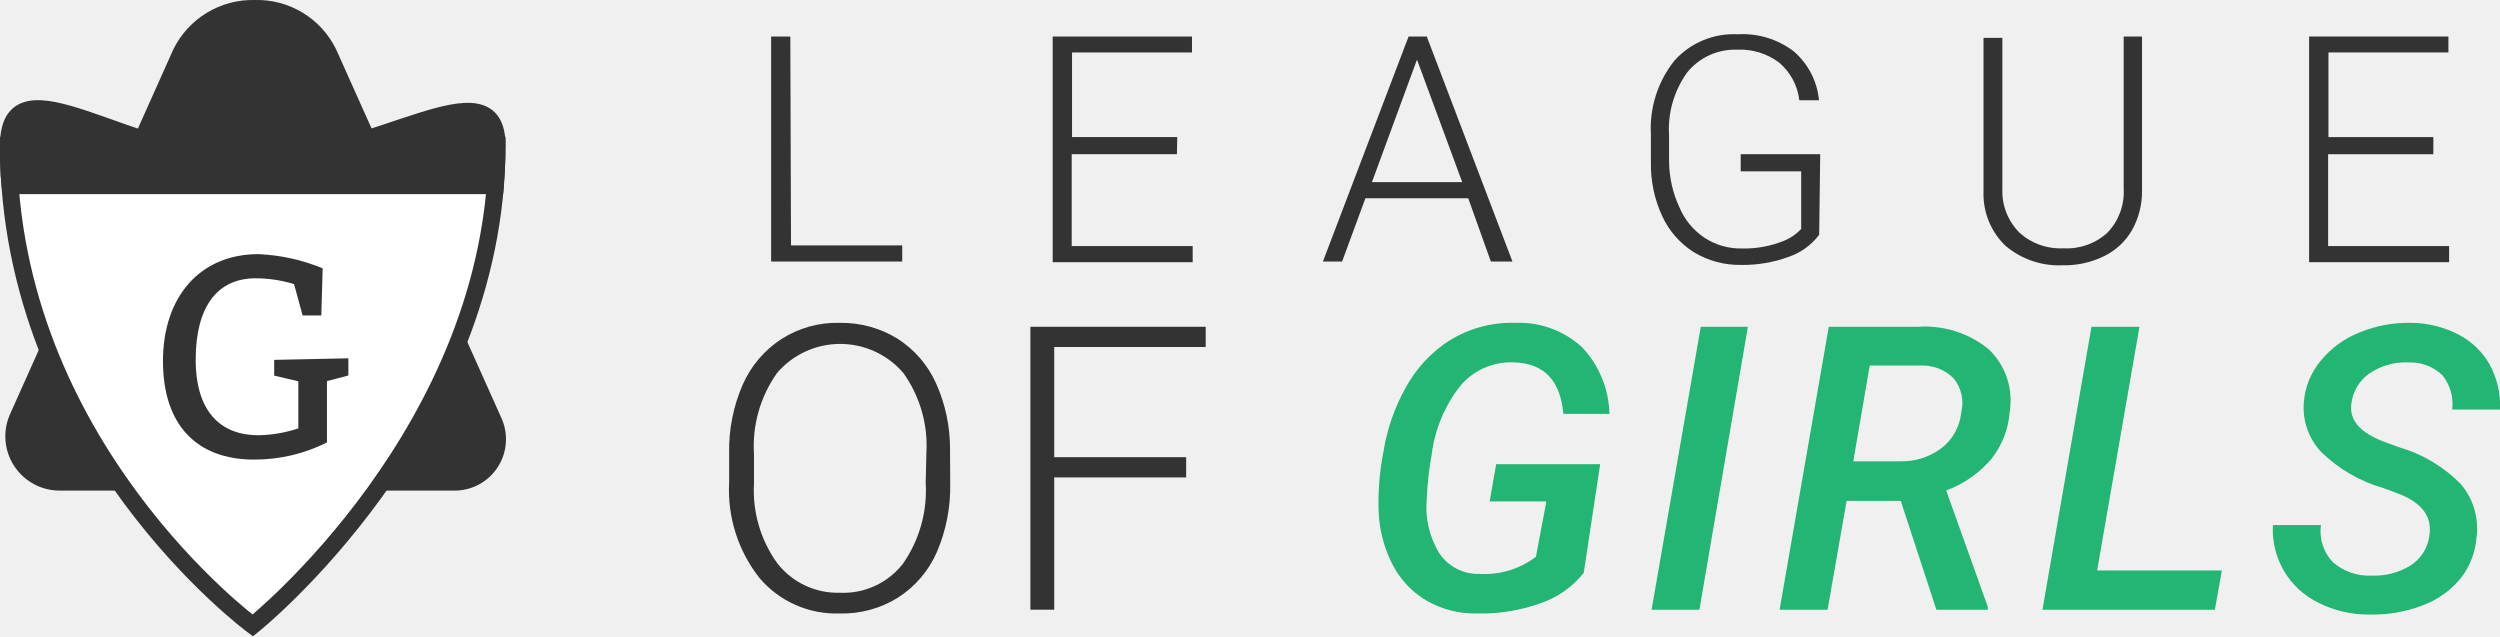
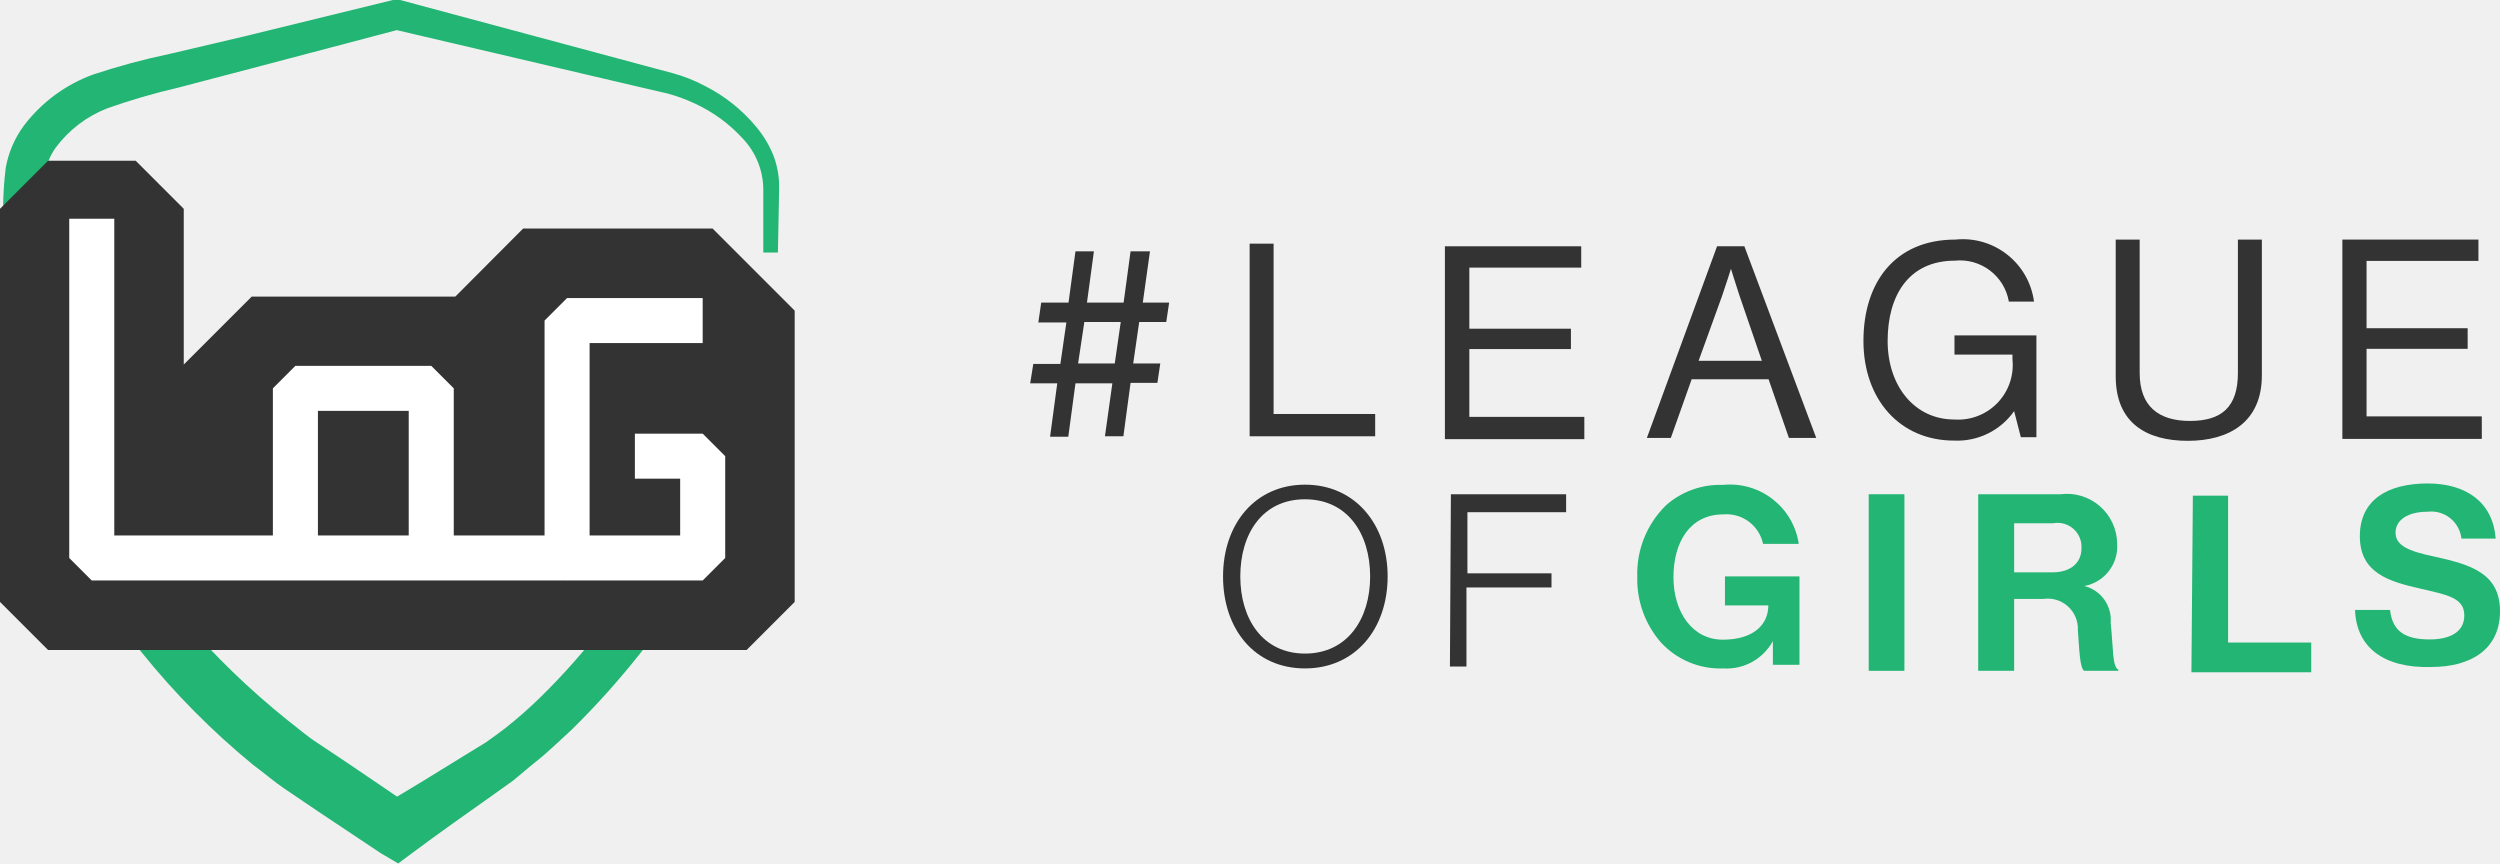
- <svg xmlns="http://www.w3.org/2000/svg" xmlns:xlink="http://www.w3.org/1999/xlink" viewBox="0 0 145.89 37.13">
+ <svg xmlns="http://www.w3.org/2000/svg" viewBox="0 0 104.35 36.04">
  <defs>
-     <style>.cls-1,.cls-4{fill:#333;}.cls-2{fill:#22b573;}.cls-3{fill:#fff;}.cls-3,.cls-4{stroke:#333;stroke-miterlimit:10;}</style>
-     <symbol id="LoG_Logo" data-name="LoG_Logo" viewBox="0 0 145.89 37.13">
-       <path class="cls-1" d="M46.16,14.32h6.49v.94H45V2.13h1.12Z" />
-       <path class="cls-1" d="M68.68,9H62.54v5.36H69.6v.94H61.43V2.13h8.13v.93h-7V8h6.14Z" />
-       <path class="cls-1" d="M85.68,11.57h-6l-1.36,3.69H77.2l5-13.13h1.06l5,13.13H87Zm-5.62-.94h5.27L82.69,3.48Z" />
-       <path class="cls-1" d="M106.16,13.7A3.75,3.75,0,0,1,104.35,15a7.76,7.76,0,0,1-2.76.46,5.16,5.16,0,0,1-2.74-.74A4.92,4.92,0,0,1,97,12.61a7.13,7.13,0,0,1-.66-3.1V7.85a6.33,6.33,0,0,1,1.38-4.32A4.64,4.64,0,0,1,101.41,2a4.91,4.91,0,0,1,3.27,1,4.3,4.3,0,0,1,1.47,2.85H105a3.37,3.37,0,0,0-1.18-2.2,3.76,3.76,0,0,0-2.44-.75,3.59,3.59,0,0,0-2.91,1.31,5.68,5.68,0,0,0-1.07,3.7V9.44A6.49,6.49,0,0,0,98,12.09a4,4,0,0,0,1.46,1.78,3.85,3.85,0,0,0,2.18.63,6.16,6.16,0,0,0,2.47-.45,2.78,2.78,0,0,0,1-.69V10h-3.53V9h4.64Z" />
-       <path class="cls-1" d="M125,2.13v9a4.6,4.6,0,0,1-.59,2.31,3.78,3.78,0,0,1-1.63,1.51,5.18,5.18,0,0,1-2.41.53,4.82,4.82,0,0,1-3.33-1.13,4.17,4.17,0,0,1-1.29-3.14v-9h1.1V11a3.43,3.43,0,0,0,1,2.58,3.54,3.54,0,0,0,2.57.91,3.5,3.5,0,0,0,2.57-.92,3.43,3.43,0,0,0,.94-2.56V2.13Z" />
-       <path class="cls-1" d="M142,9h-6.14v5.36h7.06v.94h-8.17V2.13h8.13v.93h-7V8H142Z" />
-       <path class="cls-1" d="M55.45,28.22a9.61,9.61,0,0,1-.78,4,6,6,0,0,1-2.26,2.65A6.14,6.14,0,0,1,49,35.8a5.87,5.87,0,0,1-4.67-2.06,8.28,8.28,0,0,1-1.78-5.59v-1.7a9.55,9.55,0,0,1,.79-4,6.1,6.1,0,0,1,2.27-2.67A6,6,0,0,1,49,18.84a6.24,6.24,0,0,1,3.37.92,6,6,0,0,1,2.25,2.6,9.28,9.28,0,0,1,.82,3.89Zm-1.39-1.79a7.27,7.27,0,0,0-1.35-4.67,4.85,4.85,0,0,0-7.36,0A7.37,7.37,0,0,0,44,26.5v1.72a7.25,7.25,0,0,0,1.36,4.65A4.46,4.46,0,0,0,49,34.59a4.41,4.41,0,0,0,3.69-1.69,7.48,7.48,0,0,0,1.33-4.73Z" />
-       <path class="cls-1" d="M69.22,27.86h-7.7v7.72H60.13V19.07H70.36v1.18H61.52v6.43h7.7Z" />
-       <path class="cls-2" d="M92.42,33.43a5.5,5.5,0,0,1-2.57,1.79,10.29,10.29,0,0,1-3.69.58,5.65,5.65,0,0,1-2.88-.73,5.19,5.19,0,0,1-2-2.09,7.41,7.41,0,0,1-.83-3.14,15.46,15.46,0,0,1,.28-3.47,11.33,11.33,0,0,1,1.3-3.75,7.68,7.68,0,0,1,2.27-2.56,6.86,6.86,0,0,1,4.15-1.22,5.42,5.42,0,0,1,3.88,1.43,5.86,5.86,0,0,1,1.59,3.88H91.23c-.17-1.94-1.11-2.93-2.83-3a3.87,3.87,0,0,0-3.17,1.35,8.14,8.14,0,0,0-1.69,4.07,18.2,18.2,0,0,0-.28,2.53A5.15,5.15,0,0,0,84,32.3a2.73,2.73,0,0,0,2.36,1.19,4.92,4.92,0,0,0,3.27-1l.61-3.23H86.93l.38-2.17h6.07Z" />
-       <path class="cls-2" d="M99.17,35.58H96.38l2.87-16.51H102Z" />
-       <path class="cls-2" d="M110.92,29.23h-3.16l-1.11,6.35h-2.8l2.87-16.51h5.2a5.89,5.89,0,0,1,4.12,1.3A4.1,4.1,0,0,1,117.28,24a5,5,0,0,1-1.07,2.78,6.29,6.29,0,0,1-2.64,1.84L116,35.41v.17h-3Zm-2.77-2.31,2.71,0a3.85,3.85,0,0,0,2.44-.77,3,3,0,0,0,1.15-2.08,2.28,2.28,0,0,0-.45-2,2.57,2.57,0,0,0-1.89-.74h-3Z" />
-       <path class="cls-2" d="M122.38,33.29h7.28l-.41,2.29H119.19l2.86-16.51h2.8Z" />
-       <path class="cls-2" d="M141.77,31.25c.17-1.09-.42-1.9-1.78-2.43l-.91-.34a8.57,8.57,0,0,1-3.64-2.12,3.78,3.78,0,0,1-1-2.85,4.25,4.25,0,0,1,1-2.47,5.52,5.52,0,0,1,2.28-1.65,7.47,7.47,0,0,1,3-.55,6.07,6.07,0,0,1,2.74.68,4.39,4.39,0,0,1,1.84,1.78,5,5,0,0,1,.59,2.6H143.1a2.66,2.66,0,0,0-.57-2,2.7,2.7,0,0,0-2-.75,3.72,3.72,0,0,0-2.24.63,2.49,2.49,0,0,0-1.07,1.74c-.15,1,.49,1.72,1.93,2.27l.85.31a8.24,8.24,0,0,1,3.63,2.18,4,4,0,0,1,.9,3,4.52,4.52,0,0,1-.91,2.44,5.2,5.2,0,0,1-2.23,1.6,8,8,0,0,1-3.14.54,6.37,6.37,0,0,1-2.94-.68,4.72,4.72,0,0,1-2.67-4.54h2.8a2.61,2.61,0,0,0,.69,2.16,3.18,3.18,0,0,0,2.25.79,4,4,0,0,0,2.27-.58A2.41,2.41,0,0,0,141.77,31.25Z" />
-       <path class="cls-1" d="M26.59,28.63H3.48A3.17,3.17,0,0,1,.59,24.16L10.12,2.87A5.16,5.16,0,0,1,14.87,0h0a5.13,5.13,0,0,1,4.74,2.87l9.68,21.59A3,3,0,0,1,26.59,28.63Z" />
-       <path class="cls-3" d="M14.75,36.5S.5,26,.5,8.48H29C29,25.11,14.75,36.5,14.75,36.5Z" />
-       <path class="cls-1" d="M19.08,25.82a9.41,9.41,0,0,1-4.25,1c-3.33,0-5.32-2-5.32-5.75s2.16-6.24,5.57-6.24a11,11,0,0,1,3.75.83l-.08,2.75H17.66l-.5-1.83a7.64,7.64,0,0,0-2.24-.34c-2.25,0-3.5,1.67-3.5,4.75s1.5,4.41,3.66,4.41A7.86,7.86,0,0,0,17.41,25V22.25L16,21.92V21l4.33-.09v1l-1.25.33Z" />
-       <path class="cls-4" d="M.5,8.48c0,.79,0,1.57.09,2.35H28.9c.06-.78.1-1.56.1-2.35,0-4.92-7.12.88-14.25.9S.5,3.19.5,8.48Z" />
-     </symbol>
+     <style>.cls-1,.cls-3{fill:#333;}.cls-2{fill:#22b573;}.cls-3{stroke:#333;stroke-miterlimit:10;stroke-width:2px;}.cls-4{fill:none;stroke:#fff;stroke-linejoin:bevel;stroke-width:1.88px;}</style>
  </defs>
  <g id="Layer_2" data-name="Layer 2">
-     <g id="Chat">
-       <use id="LoG_Logo-3" data-name="LoG_Logo" width="145.89" height="37.13" xlink:href="#LoG_Logo" />
+     <g id="LoG_Logo">
+       <path class="cls-1" d="M52.16,10.17h1v7.11H57.4v.93H52.16Z" />
+       <path class="cls-2" d="M29.13,23.81a34.38,34.38,0,0,1-5.26,6.64c-.53.48-1.05,1-1.6,1.42l-.85.71-.84.6c-1.13.8-2.27,1.6-3.38,2.43l-.58.43-.73-.43h0l-2.67-1.78-1.33-.9c-.45-.3-.88-.68-1.32-1a32.21,32.21,0,0,1-4.65-4.69A26.18,26.18,0,0,1,.42,15.28,28.87,28.87,0,0,1,.13,8.74,14.28,14.28,0,0,1,.24,7,4.19,4.19,0,0,1,1,5.24,6.36,6.36,0,0,1,3.89,3.11a28.9,28.9,0,0,1,3.19-.86l3.11-.73L16.4,0l.16,0,.14,0L26.83,2.72l1.27.34a6.54,6.54,0,0,1,1.29.51,6.7,6.7,0,0,1,2.17,1.72,4.39,4.39,0,0,1,.73,1.22,3.66,3.66,0,0,1,.23,1.41l-.05,2.62h-.61l0-2.62A3.1,3.1,0,0,0,31,5.78,6.24,6.24,0,0,0,29,4.32a6.89,6.89,0,0,0-1.15-.42L26.6,3.61,16.4,1.22h.3L10.52,2.85l-3.09.81a27.41,27.41,0,0,0-2.95.86A4.89,4.89,0,0,0,2.32,6.17,2.71,2.71,0,0,0,1.86,7.3c-.05.35,0,.94,0,1.46A26.91,26.91,0,0,0,2.22,15,24,24,0,0,0,7.61,25.81,33,33,0,0,0,12,30.06c.41.31.77.64,1.22.93l1.32.88,2.62,1.78H15.9c1.18-.69,2.35-1.41,3.51-2.13l.88-.54c.26-.19.51-.36.78-.57a18.61,18.61,0,0,0,1.49-1.31,27.79,27.79,0,0,0,2.65-3c.82-1.06,1.58-2.18,2.31-3.33Z" />
+       <path class="cls-1" d="M43.46,12.63H44.6l.29-2.14h.77l-.29,2.14H46.9l.29-2.14H48l-.3,2.14H48.8l-.12.81H47.55l-.25,1.73h1.13l-.12.81H47.19l-.3,2.23h-.77L46.43,16H44.89l-.3,2.23h-.76l.3-2.23H43l.13-.81h1.13l.25-1.73H43.34ZM45,15.17h1.53l.25-1.73H45.26Z" />
+       <path class="cls-2" d="M74,26.76h0a2.2,2.2,0,0,1-2.07,1.14,3.36,3.36,0,0,1-2.59-1.07,4,4,0,0,1-1-2.75,4,4,0,0,1,1.21-3,3.41,3.41,0,0,1,2.37-.84,2.9,2.9,0,0,1,3.16,2.46H73.59a1.56,1.56,0,0,0-1.66-1.23c-1.39,0-2.08,1.16-2.08,2.62s.79,2.61,2.06,2.61,1.9-.62,1.9-1.43v0H72V24.06h3.11v3.69H74Z" />
+       <path class="cls-2" d="M82.57,20.63H86a2.1,2.1,0,0,1,2.37,2.05A1.68,1.68,0,0,1,87,24.46v0A1.46,1.46,0,0,1,88.1,26c.11,1,.06,1.84.32,1.95V28H87c-.19-.08-.21-.91-.27-1.7A1.26,1.26,0,0,0,85.28,25H84.07v3h-1.5Zm1.5,3.26h1.59c.81,0,1.22-.43,1.22-1a1,1,0,0,0-1.18-1.05H84.07Z" />
+       <path class="cls-2" d="M91.53,20.69H93v6.13h3.47v1.24h-5Z" />
+       <path class="cls-2" d="M98.3,25.46h1.46c.1.88.61,1.23,1.66,1.23.76,0,1.44-.26,1.44-1s-.71-.86-1.83-1.12c-1.32-.3-2.53-.65-2.53-2.19s1.19-2.2,2.83-2.2,2.73.81,2.84,2.3h-1.43a1.27,1.27,0,0,0-1.42-1.12c-.81,0-1.33.34-1.33.87s.51.77,1.61,1c1.51.33,2.75.69,2.75,2.28s-1.21,2.33-2.87,2.33C99.48,27.9,98.35,27,98.3,25.46Z" />
+       <path class="cls-1" d="M71.67,10.28h1.14l3,8H74.67l-.85-2.45H70.61l-.87,2.45h-1Zm-.77,4.78h2.64l-.93-2.71c-.15-.45-.36-1.13-.36-1.13h0s-.21.67-.37,1.13Z" />
+       <path class="cls-2" d="M78,20.63h1.49V28H78Z" />
+       <path class="cls-1" d="M60.56,20.63h4.81v.75H61.25l0,2.55h3.51v.59H61.21l0,3.3h-.69Z" />
+       <path class="cls-1" d="M51.05,24.06c0-2.19,1.34-3.83,3.42-3.83s3.45,1.64,3.45,3.83-1.35,3.84-3.45,3.84S51.05,26.26,51.05,24.06Zm6.14,0c0-1.78-.94-3.22-2.72-3.22s-2.7,1.44-2.7,3.22.94,3.22,2.7,3.22S57.19,25.85,57.19,24.06Z" />
+       <path class="cls-1" d="M88.31,15.71V10h1v5.57c0,1.38.78,2,2.1,2s2-.58,2-2V10h1v5.67c0,1.95-1.37,2.73-3.09,2.73S88.31,17.66,88.31,15.71Z" />
+       <path class="cls-1" d="M97.77,10h5.68v.89H98.78v2.81H103v.86H98.78v2.82h4.81v.94H97.77Z" />
+       <path class="cls-1" d="M84.07,17.16h0a2.9,2.9,0,0,1-2.51,1.23c-2.26,0-3.78-1.72-3.78-4.16S79.09,10,81.62,10a3,3,0,0,1,3.28,2.59H83.85a2.07,2.07,0,0,0-2.25-1.71c-1.93,0-2.81,1.45-2.81,3.35s1.14,3.28,2.78,3.28A2.28,2.28,0,0,0,84,15v-.2H81.58V14H85v4.25h-.65Z" />
+       <path class="cls-1" d="M60.31,10.28H66v.89H61.33v2.55h4.24v.85H61.33V17.4h4.8v.93H60.31Z" />
+       <polygon class="cls-3" points="29.33 10.54 22.25 10.54 19.42 13.38 10.92 13.38 6.67 17.63 6.67 9.13 5.25 7.71 2.42 7.71 1 9.13 1 24.71 2.42 26.13 30.75 26.13 32.17 24.71 32.17 13.38 29.33 10.54" />
+       <polyline class="cls-4" points="3.83 9.13 3.83 23.29 12.33 23.29 12.33 16.21 18 16.21 18 23.29 12.33 23.29" />
+       <polyline class="cls-4" points="18 23.29 23.67 23.29 23.67 13.38 29.33 13.38" />
+       <polyline class="cls-4" points="23.67 23.29 29.33 23.29 29.33 19.04 26.5 19.04" />
    </g>
  </g>
</svg>
